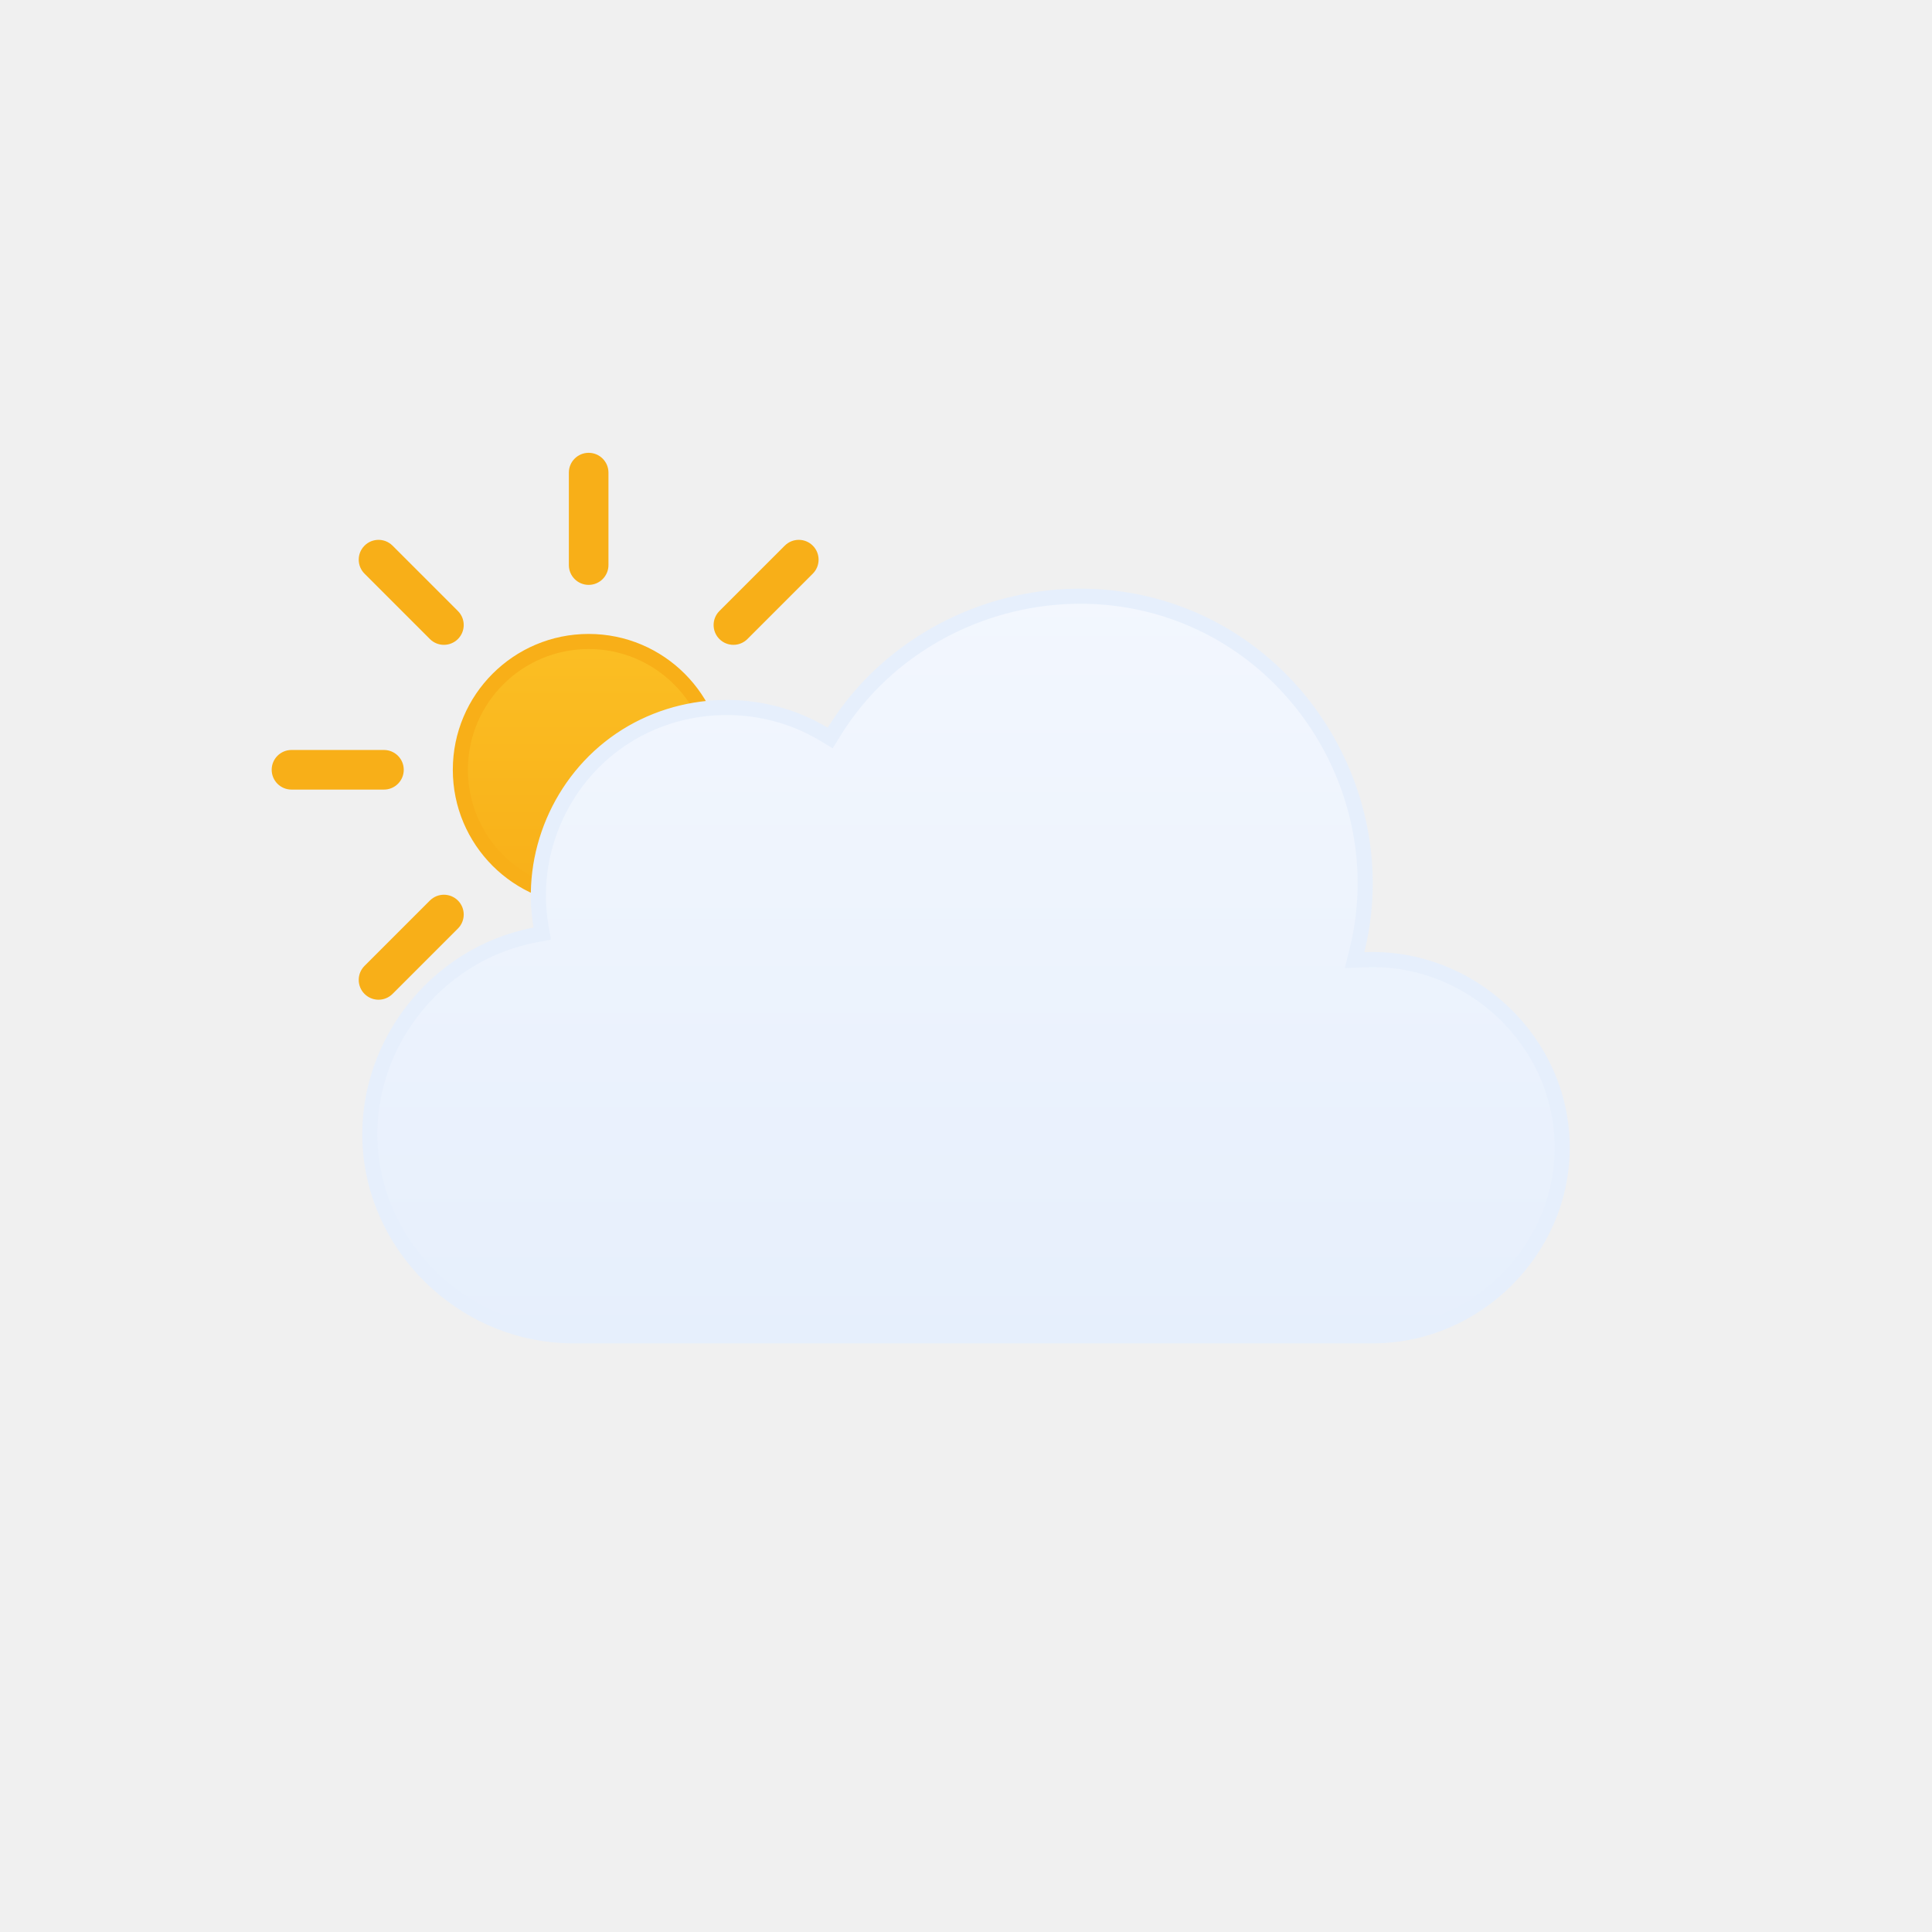
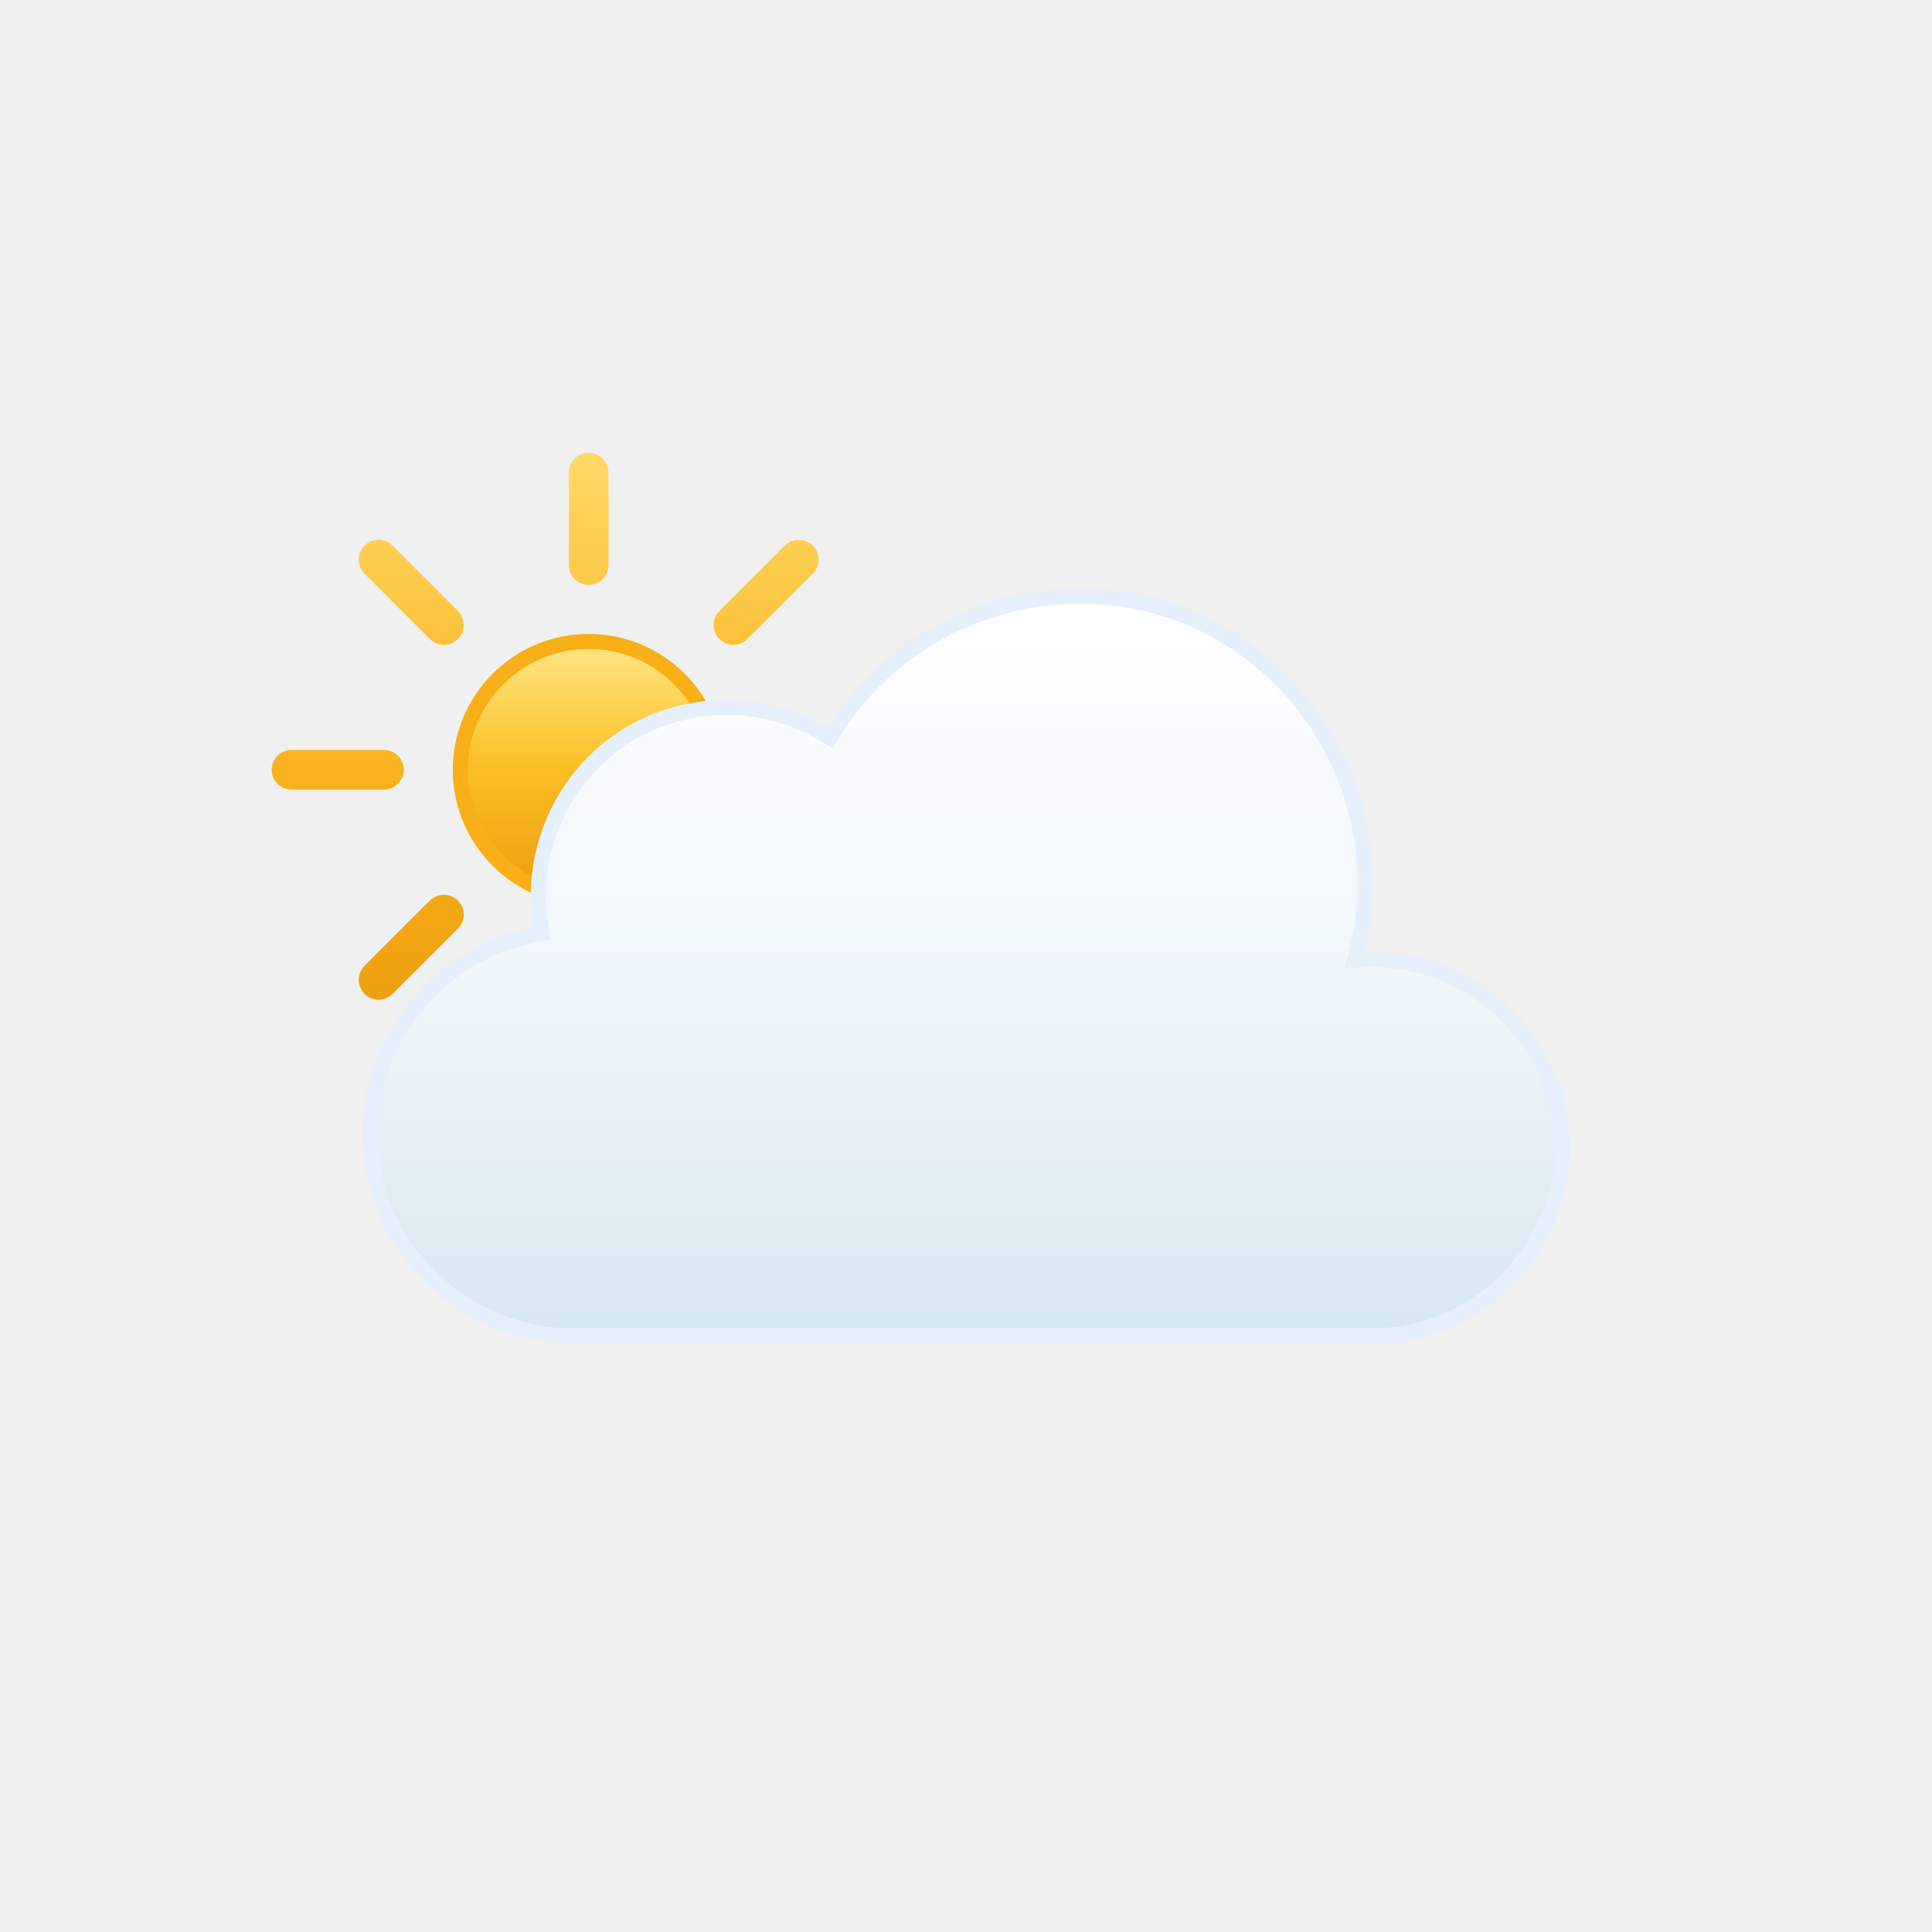
<svg xmlns="http://www.w3.org/2000/svg" viewBox="0 0 128 128" fill="none">
  <g id="partly-cloudy-day" clip-path="url(#clip0_1858_8241)">
    <g id="Sky">
      <g id="Sun">
        <circle id="Core" cx="39" cy="51" r="8.5" fill="url(#paint0_linear_1858_8241)" stroke="#F8AF18" />
        <g id="Rays">
-           <path d="M37.688 31.312C37.688 30.588 38.275 30 39 30C39.725 30 40.312 30.588 40.312 31.312V37.438C40.312 38.162 39.725 38.75 39 38.75C38.275 38.75 37.688 38.162 37.688 37.438V31.312Z" fill="#F8AF18" />
-           <path d="M51.993 36.151C52.506 35.638 53.337 35.638 53.849 36.151C54.362 36.663 54.362 37.494 53.849 38.007L49.518 42.338C49.006 42.85 48.175 42.85 47.662 42.338C47.15 41.825 47.15 40.994 47.662 40.482L51.993 36.151Z" fill="#F8AF18" />
-           <path d="M58.688 49.688C59.412 49.688 60 50.275 60 51C60 51.725 59.412 52.312 58.688 52.312H52.562C51.838 52.312 51.25 51.725 51.25 51C51.25 50.275 51.838 49.688 52.562 49.688H58.688Z" fill="#F8AF18" />
-           <path d="M53.849 63.993C54.362 64.506 54.362 65.337 53.849 65.849C53.337 66.362 52.506 66.362 51.993 65.849L47.662 61.518C47.15 61.006 47.15 60.175 47.662 59.662C48.175 59.15 49.006 59.15 49.518 59.662L53.849 63.993Z" fill="#F8AF18" />
-           <path d="M37.688 64.562C37.688 63.838 38.275 63.25 39 63.25C39.725 63.25 40.312 63.838 40.312 64.562V70.688C40.312 71.412 39.725 72 39 72C38.275 72 37.688 71.412 37.688 70.688V64.562Z" fill="#F8AF18" />
-           <path d="M28.482 59.662C28.994 59.15 29.825 59.15 30.338 59.662C30.851 60.175 30.851 61.006 30.338 61.518L26.007 65.849C25.494 66.362 24.663 66.362 24.151 65.849C23.638 65.337 23.638 64.506 24.151 63.993L28.482 59.662Z" fill="#F8AF18" />
-           <path d="M25.438 49.688C26.162 49.688 26.75 50.275 26.75 51C26.75 51.725 26.162 52.312 25.438 52.312H19.312C18.588 52.312 18 51.725 18 51C18 50.275 18.588 49.688 19.312 49.688H25.438Z" fill="#F8AF18" />
-           <path d="M30.338 40.482C30.851 40.994 30.851 41.825 30.338 42.338C29.825 42.85 28.994 42.85 28.482 42.338L24.151 38.007C23.638 37.494 23.638 36.663 24.151 36.151C24.663 35.638 25.494 35.638 26.007 36.151L30.338 40.482Z" fill="#F8AF18" />
+           <path d="M37.688 31.312C37.688 30.588 38.275 30 39 30C39.725 30 40.312 30.588 40.312 31.312V37.438C40.312 38.162 39.725 38.75 39 38.75C38.275 38.75 37.688 38.162 37.688 37.438V31.312Z" fill="url(#partlySunRayGradient)" />
+           <path d="M51.993 36.151C52.506 35.638 53.337 35.638 53.849 36.151C54.362 36.663 54.362 37.494 53.849 38.007L49.518 42.338C49.006 42.85 48.175 42.85 47.662 42.338C47.15 41.825 47.15 40.994 47.662 40.482L51.993 36.151Z" fill="url(#partlySunRayGradient)" />
+           <path d="M58.688 49.688C59.412 49.688 60 50.275 60 51C60 51.725 59.412 52.312 58.688 52.312H52.562C51.838 52.312 51.25 51.725 51.25 51C51.25 50.275 51.838 49.688 52.562 49.688H58.688Z" fill="url(#partlySunRayGradient)" />
+           <path d="M53.849 63.993C54.362 64.506 54.362 65.337 53.849 65.849C53.337 66.362 52.506 66.362 51.993 65.849L47.662 61.518C47.15 61.006 47.15 60.175 47.662 59.662C48.175 59.15 49.006 59.15 49.518 59.662L53.849 63.993Z" fill="url(#partlySunRayGradient)" />
+           <path d="M37.688 64.562C37.688 63.838 38.275 63.25 39 63.25C39.725 63.25 40.312 63.838 40.312 64.562V70.688C40.312 71.412 39.725 72 39 72C38.275 72 37.688 71.412 37.688 70.688V64.562Z" fill="url(#partlySunRayGradient)" />
+           <path d="M28.482 59.662C28.994 59.15 29.825 59.15 30.338 59.662C30.851 60.175 30.851 61.006 30.338 61.518L26.007 65.849C25.494 66.362 24.663 66.362 24.151 65.849C23.638 65.337 23.638 64.506 24.151 63.993L28.482 59.662Z" fill="url(#partlySunRayGradient)" />
+           <path d="M25.438 49.688C26.162 49.688 26.75 50.275 26.75 51C26.75 51.725 26.162 52.312 25.438 52.312H19.312C18.588 52.312 18 51.725 18 51C18 50.275 18.588 49.688 19.312 49.688H25.438Z" fill="url(#partlySunRayGradient)" />
+           <path d="M30.338 40.482C30.851 40.994 30.851 41.825 30.338 42.338C29.825 42.85 28.994 42.85 28.482 42.338L24.151 38.007C23.638 37.494 23.638 36.663 24.151 36.151C24.663 35.638 25.494 35.638 26.007 36.151L30.338 40.482Z" fill="url(#partlySunRayGradient)" />
        </g>
      </g>
      <g id="Clouds">
        <g id="Cloud">
          <path id="Cloud_2" d="M55.262 48.475C60.123 40.611 70.297 37.38 78.815 40.943C87.321 44.502 92.138 54.003 89.903 62.965L89.742 63.614L90.411 63.585C97.42 63.279 103.5 68.992 103.5 76.028C103.5 82.84 97.772 88.5 90.977 88.5H37.954C31.128 88.502 25.203 83.171 24.559 76.36C23.916 69.552 28.737 63.212 35.443 61.945L35.926 61.853L35.842 61.369C35.026 56.624 37.126 51.717 41.105 49.013C45.095 46.301 50.446 46.154 54.58 48.64L55.003 48.895L55.262 48.475Z" fill="url(#paint1_linear_1858_8241)" stroke="#E6EFFC" stroke-miterlimit="10" />
        </g>
      </g>
    </g>
  </g>
  <defs>
    <linearGradient id="paint0_linear_1858_8241" x1="39" y1="42" x2="39" y2="60" gradientUnits="userSpaceOnUse">
-       <stop stop-color="#FBBF24" />
-       <stop offset="1" stop-color="#F8AF18" />
+       <stop stop-color="#FFE98A" />
+       <stop offset=".5" stop-color="#FBBF24" />
+       <stop offset="1" stop-color="#E99A0C" />
    </linearGradient>
    <linearGradient id="paint1_linear_1858_8241" x1="64.001" y1="39" x2="64.001" y2="89" gradientUnits="userSpaceOnUse">
-       <stop stop-color="#F3F7FE" />
-       <stop offset="1" stop-color="#E6EFFC" />
+       <stop stop-color="#FFFFFF" />
+       <stop offset=".5" stop-color="#F0F7FC" />
+       <stop offset="1" stop-color="#D7E7F1" />
+     </linearGradient>
+     <linearGradient id="partlySunRayGradient" x1="39" y1="30" x2="39" y2="72" gradientUnits="userSpaceOnUse">
+       <stop stop-color="#FFD966" />
+       <stop offset=".55" stop-color="#F8AF18" />
+       <stop offset="1" stop-color="#E99A0C" />
    </linearGradient>
    <clipPath id="clip0_1858_8241">
      <rect width="128" height="128" fill="white" />
    </clipPath>
  </defs>
</svg>
